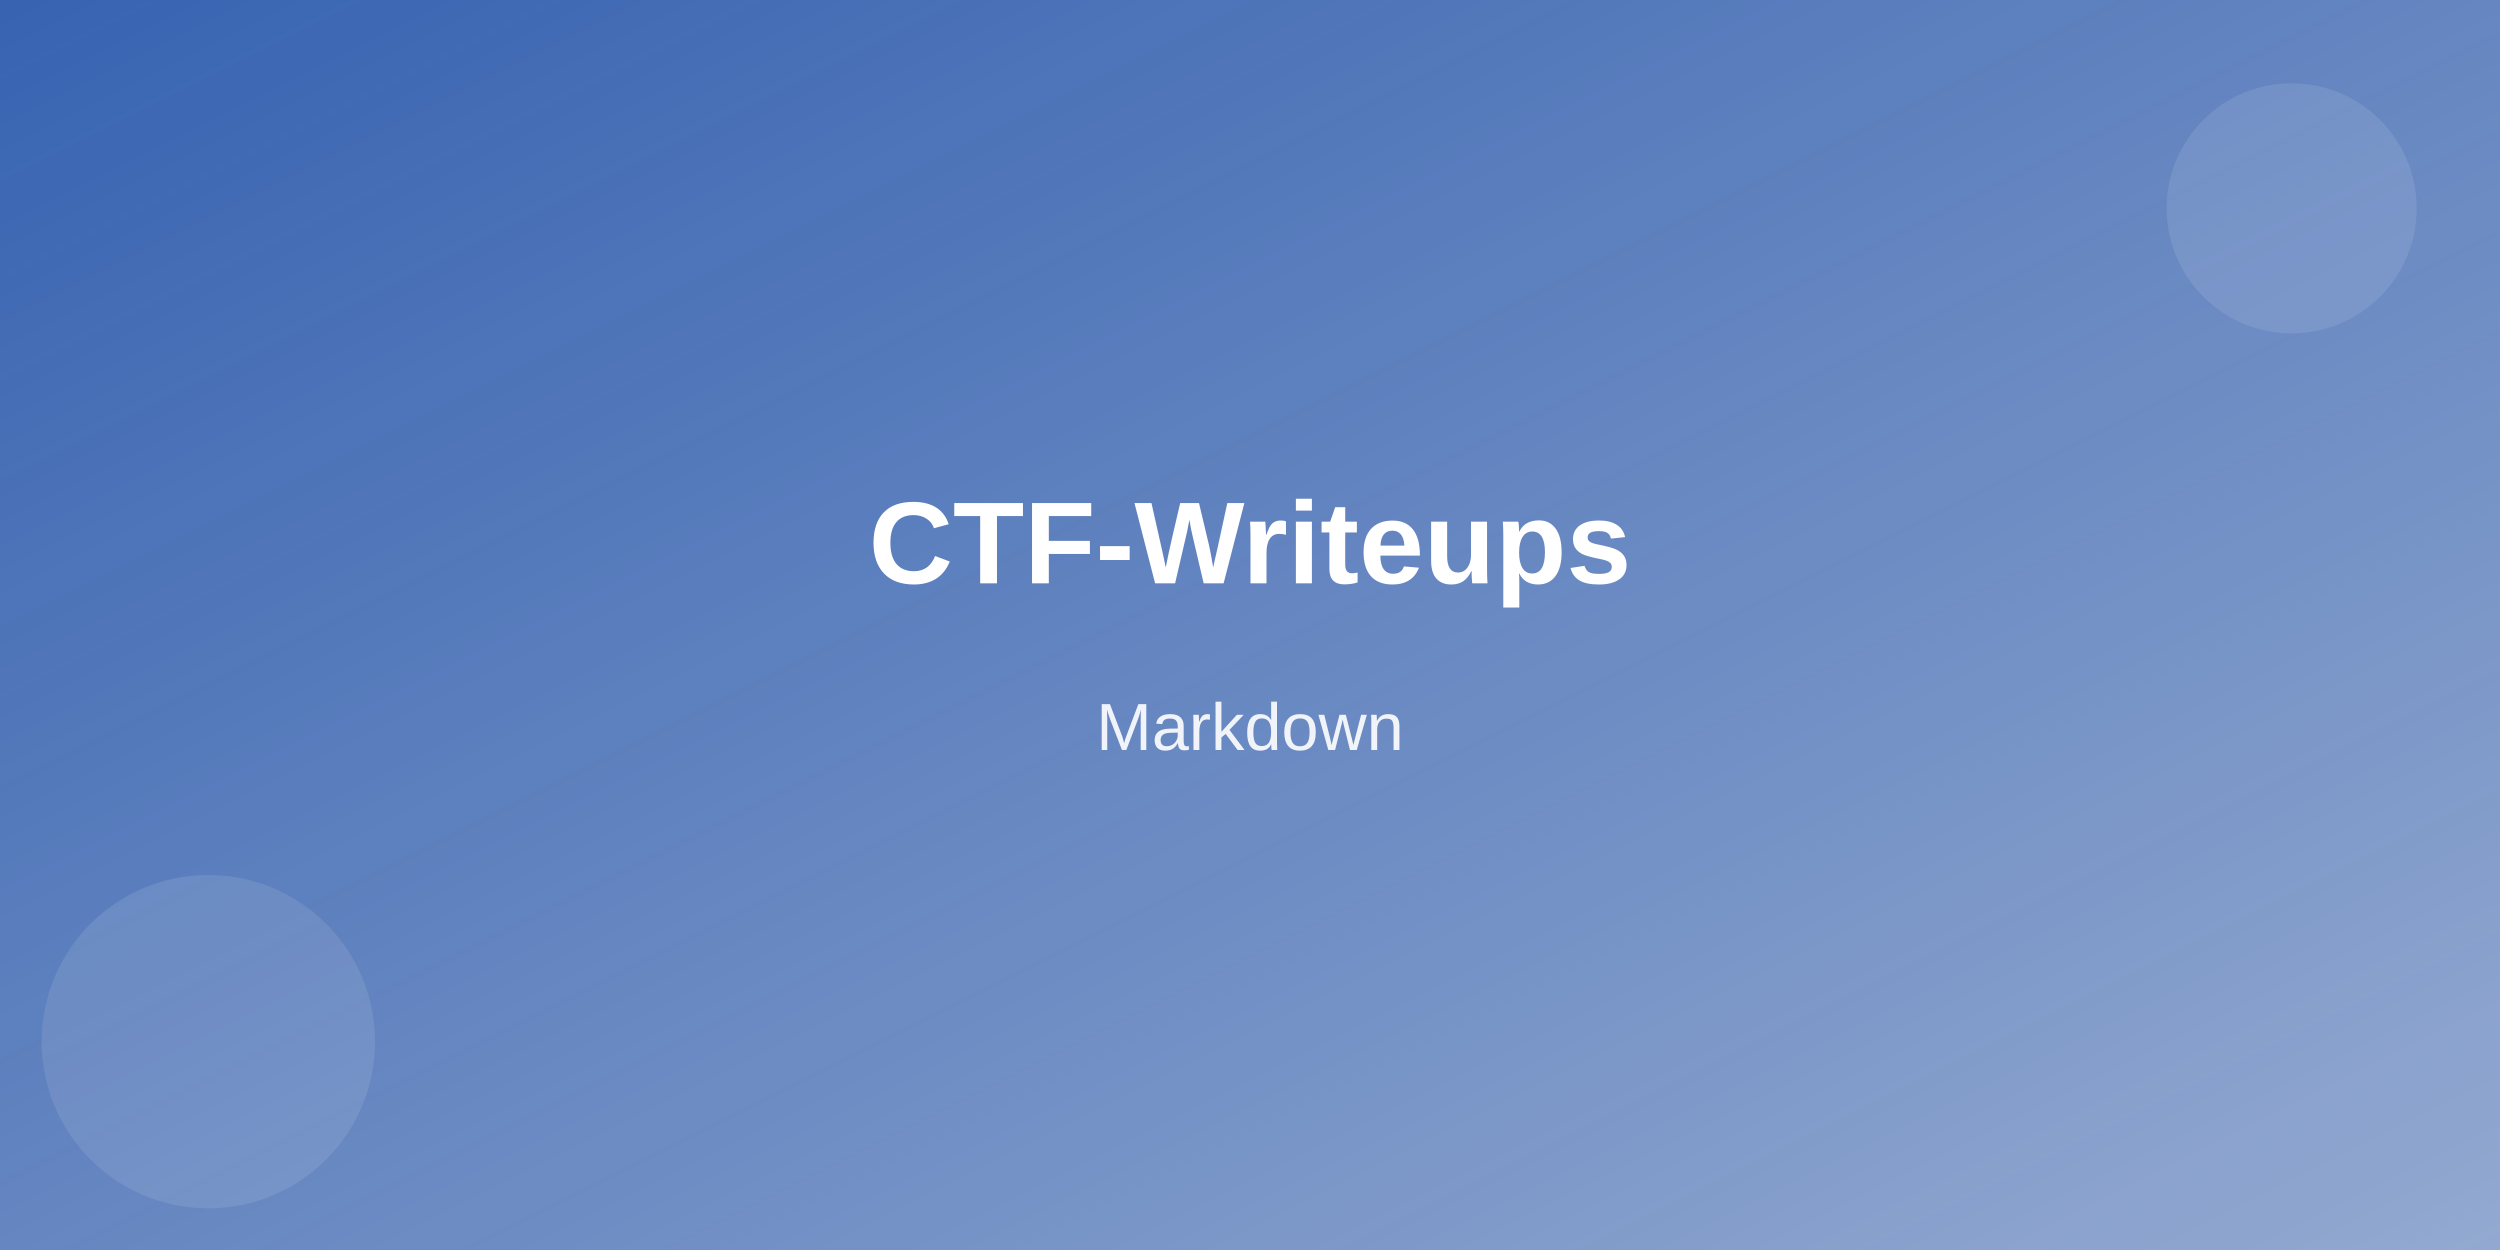
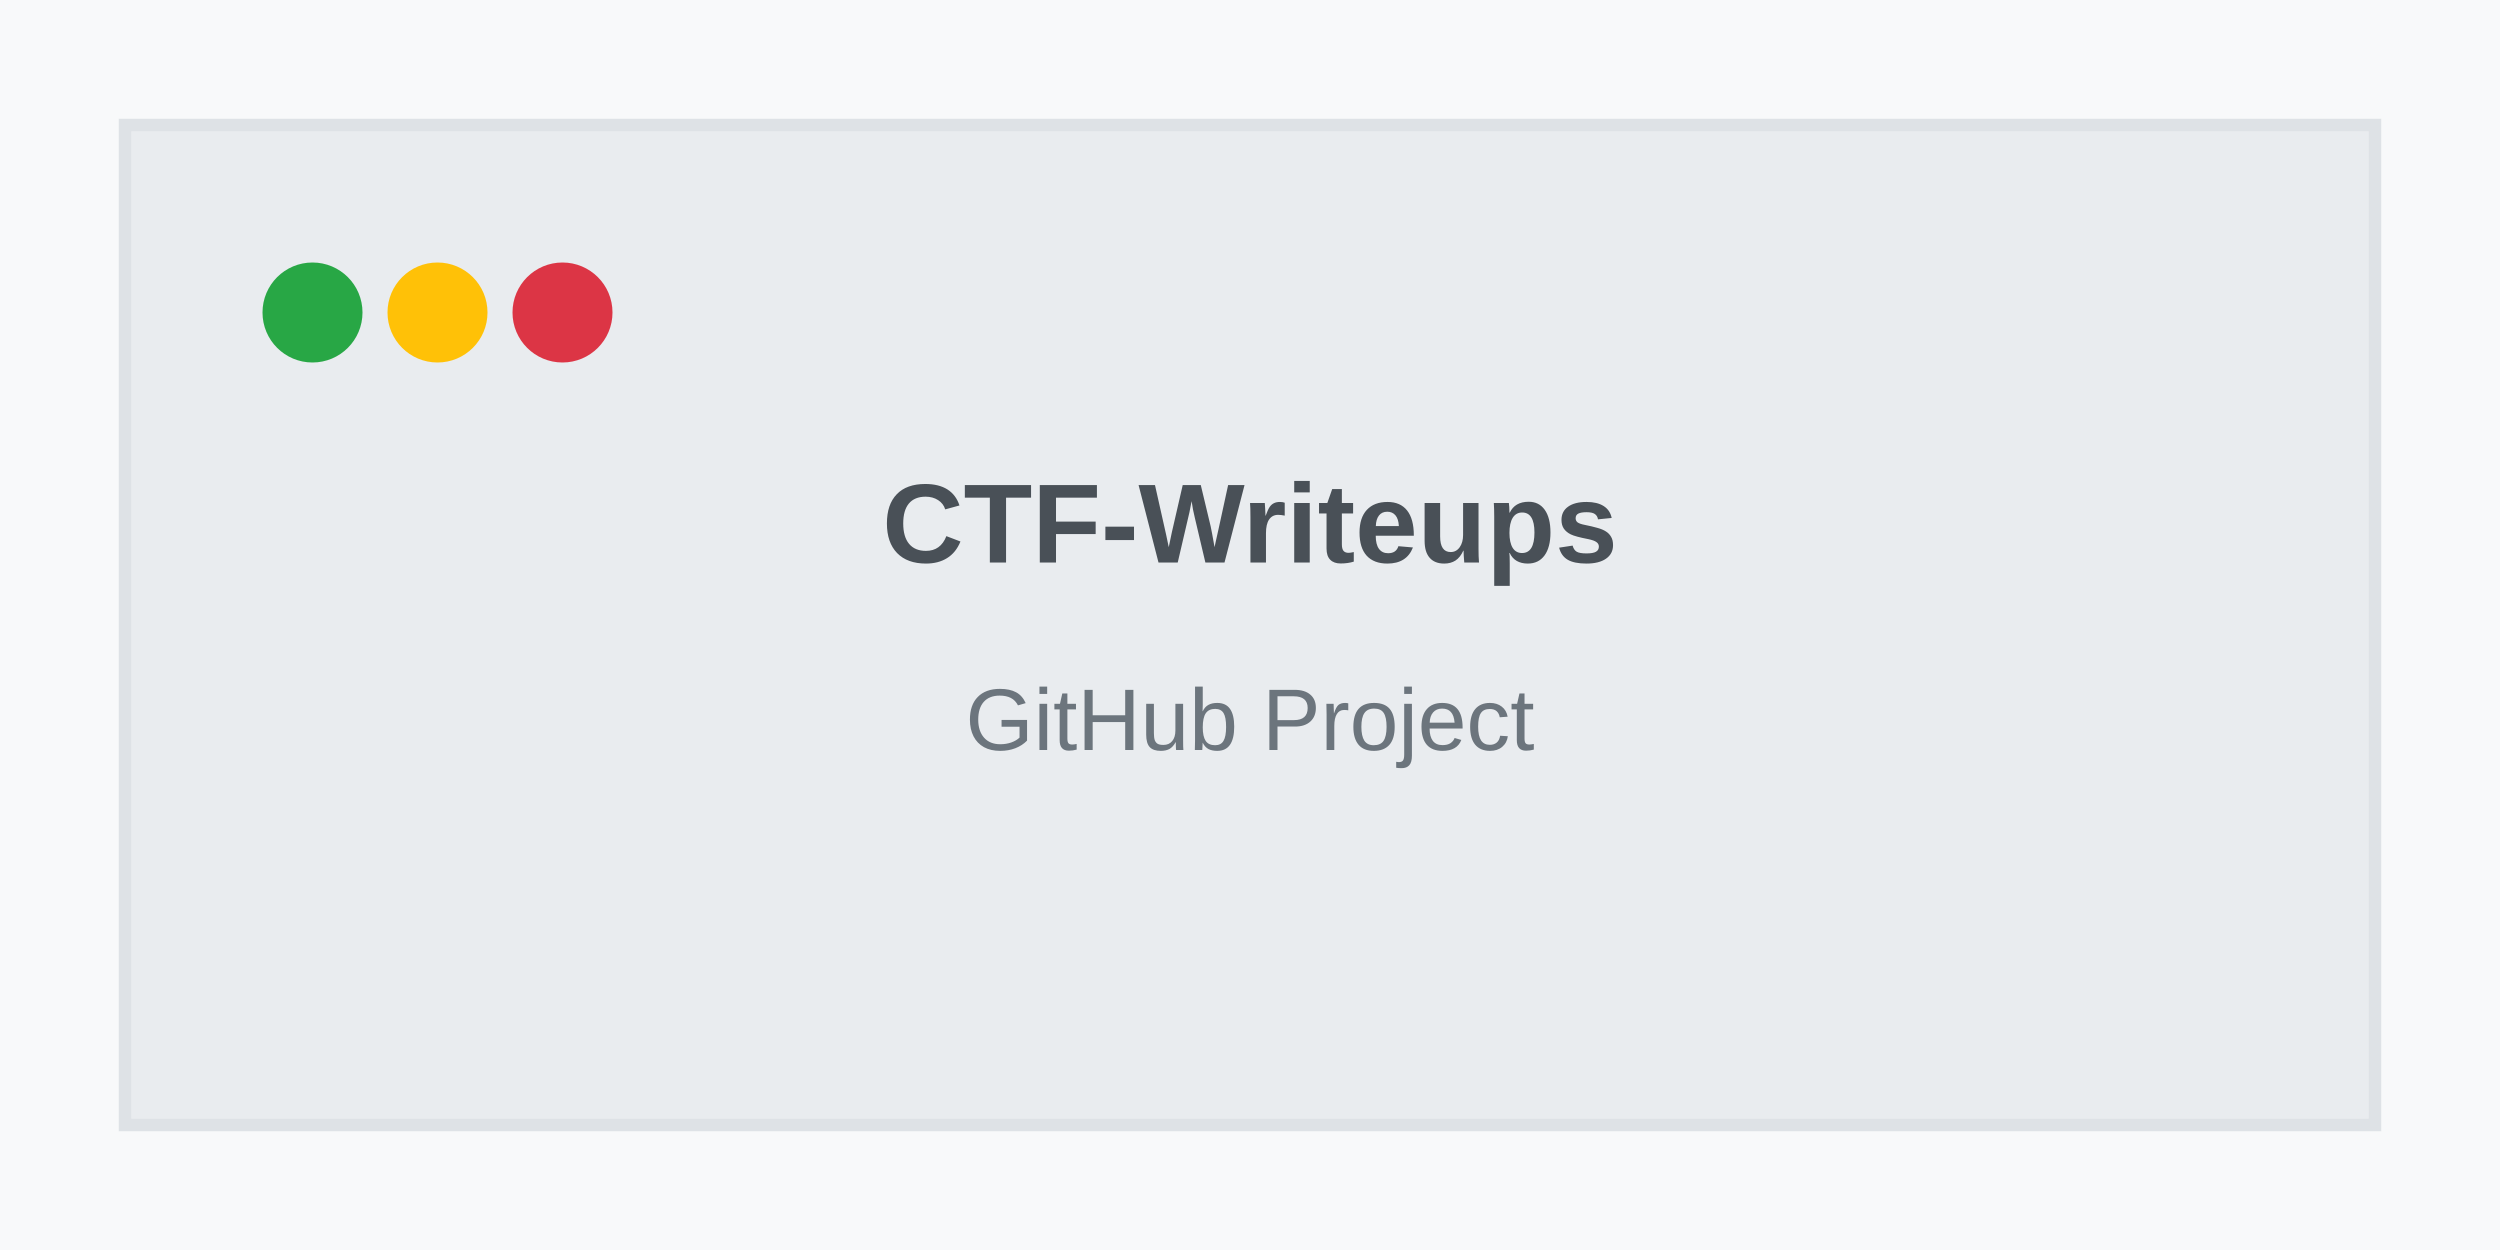
- <svg xmlns="http://www.w3.org/2000/svg" width="600" height="300">
-   <defs>
-     <linearGradient id="grad-CTF-Writeups" x1="0%" y1="0%" x2="100%" y2="100%">
-       <stop offset="0%" style="stop-color:#083fa1;stop-opacity:0.8" />
-       <stop offset="100%" style="stop-color:#083fa1;stop-opacity:0.4" />
-     </linearGradient>
-   </defs>
-   <rect width="600" height="300" fill="url(#grad-CTF-Writeups)" />
-   <circle cx="550" cy="50" r="30" fill="white" opacity="0.1" />
-   <circle cx="50" cy="250" r="40" fill="white" opacity="0.1" />
-   <text x="300" y="140" font-family="Arial, sans-serif" font-size="28" font-weight="bold" text-anchor="middle" fill="white">CTF-Writeups</text>
-   <text x="300" y="180" font-family="Arial, sans-serif" font-size="16" text-anchor="middle" fill="white" opacity="0.9">Markdown</text>
+ <svg xmlns="http://www.w3.org/2000/svg" width="400" height="200">
+   <rect width="100%" height="100%" fill="#f8f9fa" />
+   <rect x="20" y="20" width="360" height="160" fill="#e9ecef" stroke="#dee2e6" stroke-width="2" />
+   <text x="200" y="90" font-family="Arial, sans-serif" font-size="18" font-weight="bold" text-anchor="middle" fill="#495057">CTF-Writeups</text>
+   <text x="200" y="120" font-family="Arial, sans-serif" font-size="14" text-anchor="middle" fill="#6c757d">GitHub Project</text>
+   <circle cx="50" cy="50" r="8" fill="#28a745" />
+   <circle cx="70" cy="50" r="8" fill="#ffc107" />
+   <circle cx="90" cy="50" r="8" fill="#dc3545" />
</svg>
